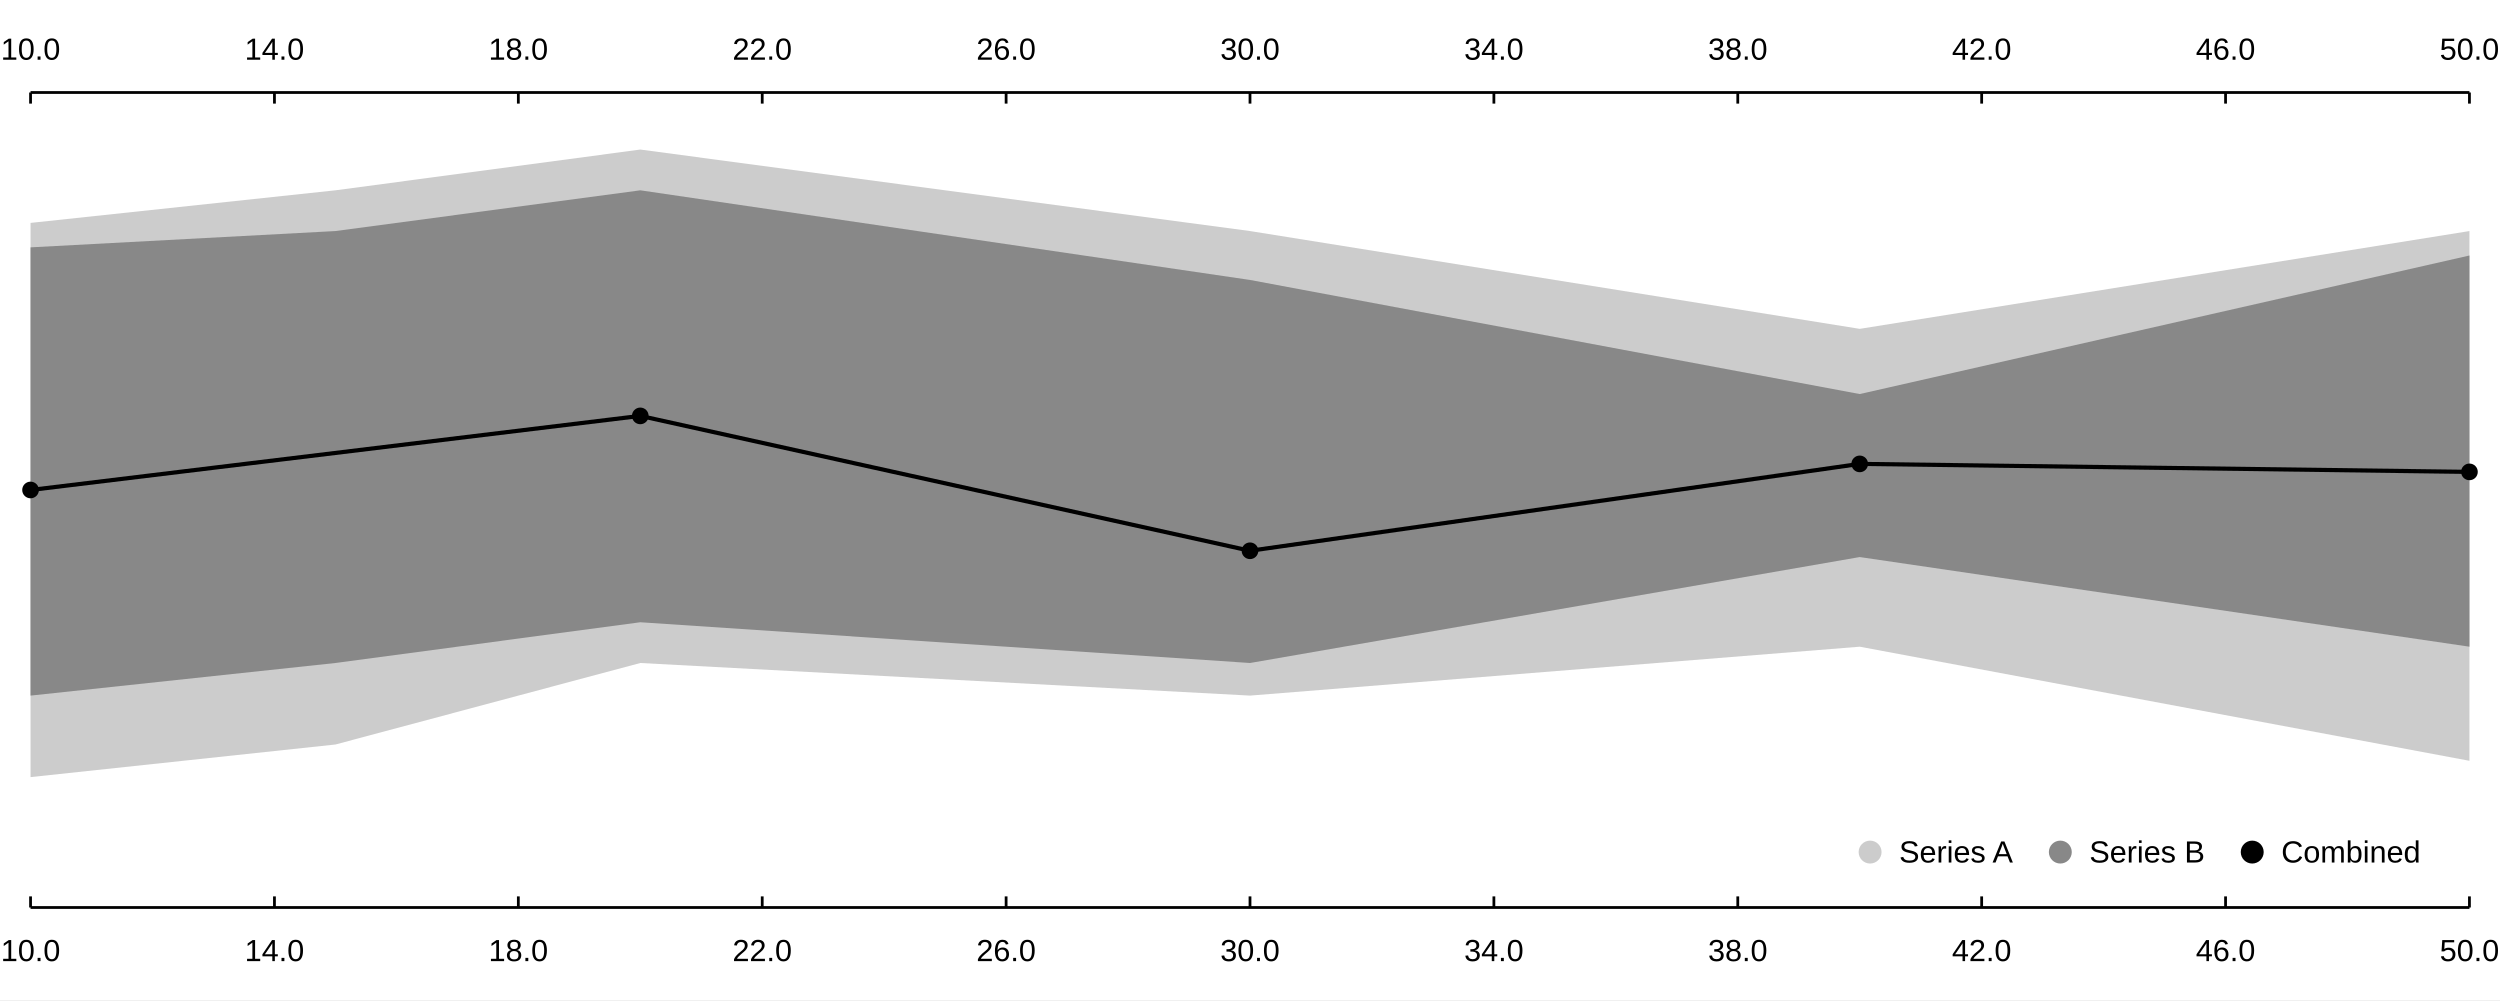
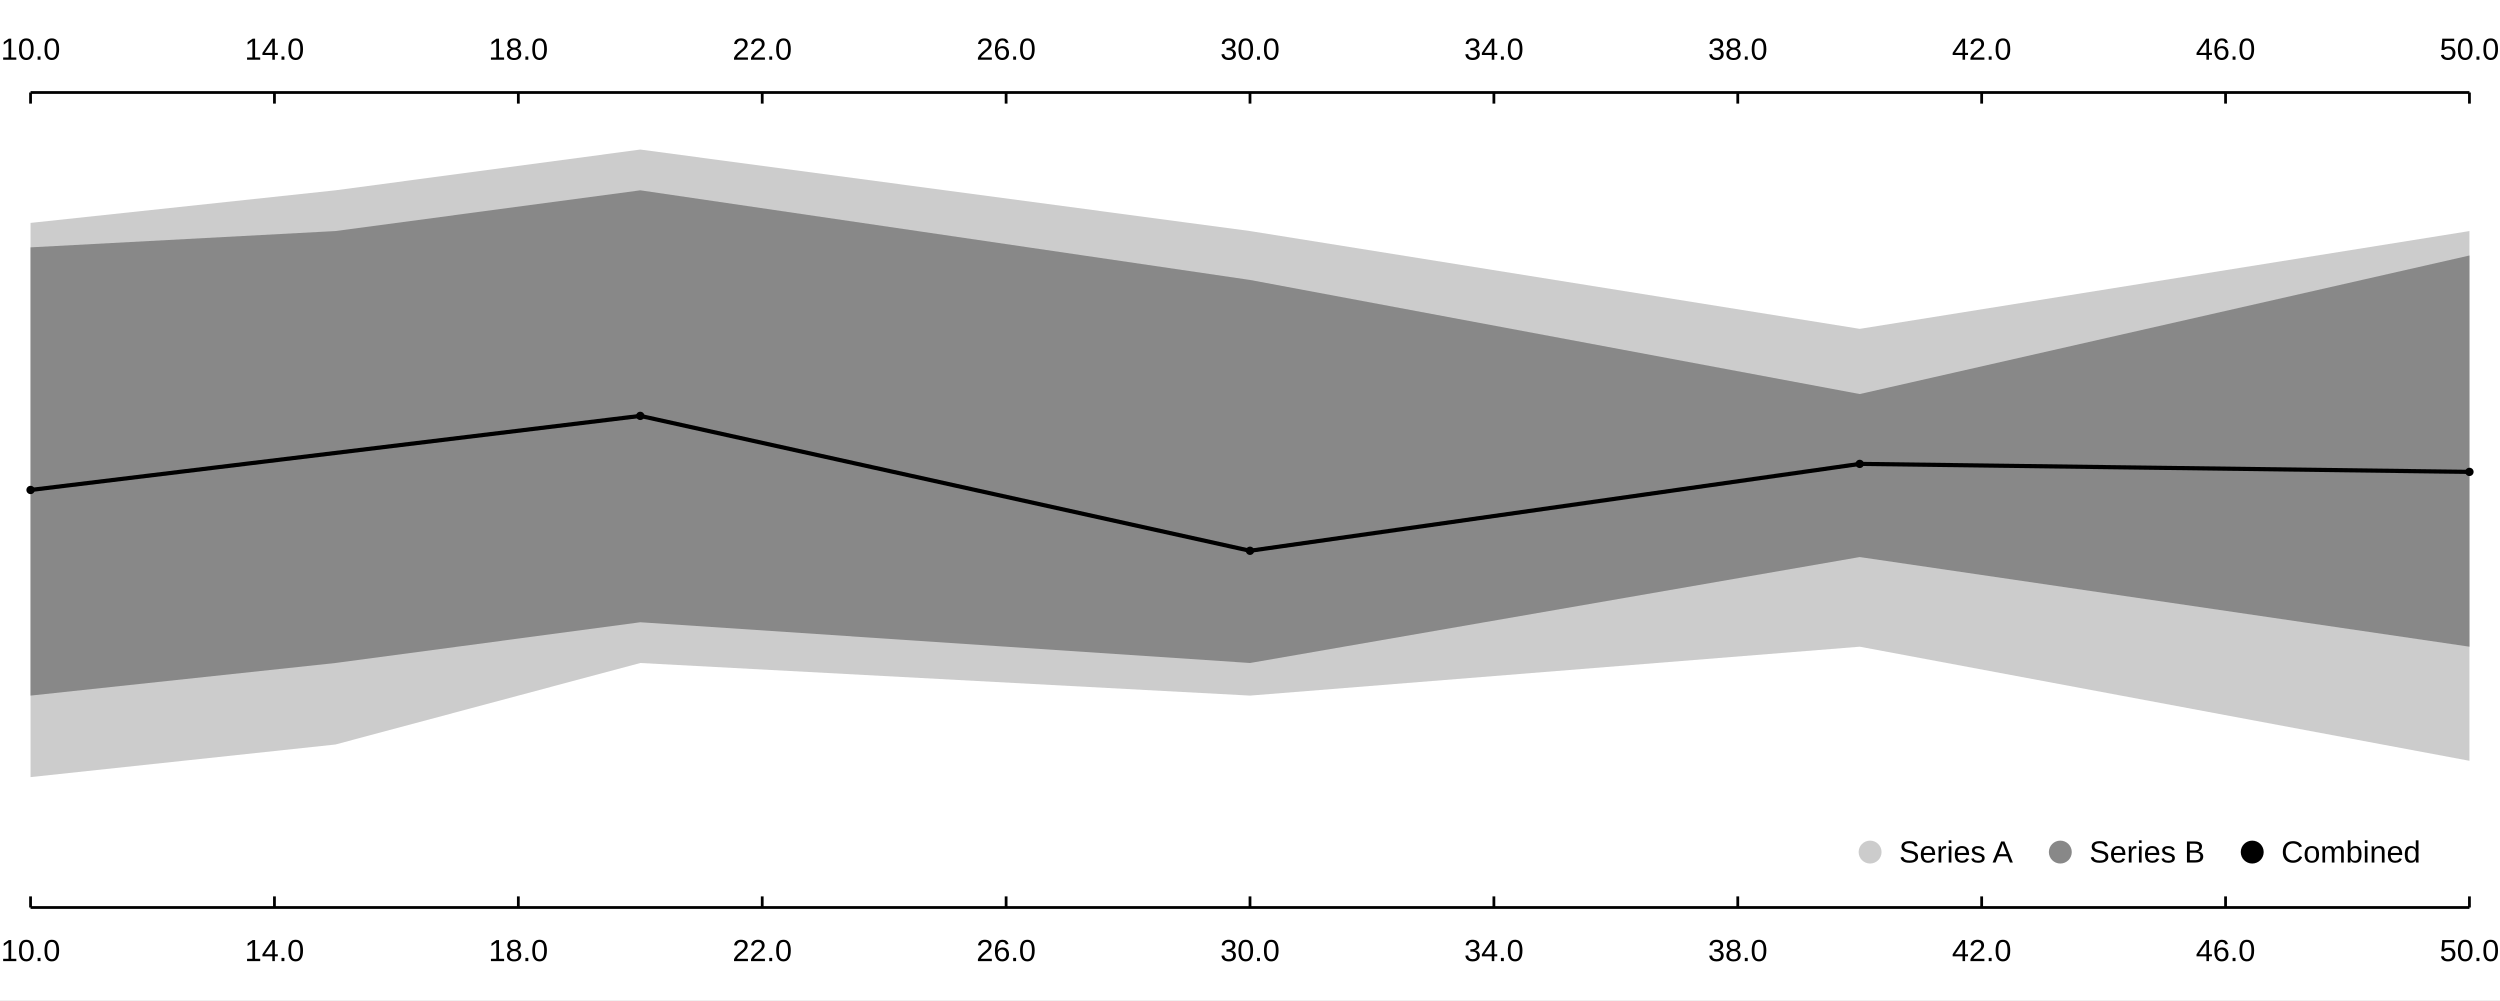
<svg xmlns="http://www.w3.org/2000/svg" width="1200" height="480" viewBox="0 0 1200 480">
  <rect width="1200" height="480" fill="#ffffff" />
  <path fill="#cccccc" d="M14.667 106.992 L161 91.344 L307.333 71.784 L600 110.904 L892.667 157.848 L1185.33 110.904 L1185.33 365.184 L892.667 310.416 L600 333.888 L307.333 318.24 L161 357.36 L14.667 373.008 Z" />
  <path fill="#888888" d="M14.667 118.728 L161 110.904 L307.333 91.344 L600 134.376 L892.667 189.144 L1185.33 122.64 L1185.33 310.416 L892.667 267.384 L600 318.24 L307.333 298.68 L161 318.24 L14.667 333.888 Z" />
  <path stroke-width="2" stroke="#000000" fill="none" d="M14.667 235.188 L307.333 199.628 L600 264.372 L892.667 222.67 L1185.33 226.504 " />
-   <path fill="#000000" d="M18.667 235.188 M10.667 235.188 a4 4 0 1 0 8 0 a4 4 0 1 0 -8 0 " />
-   <path fill="#000000" d="M311.333 199.628 M303.333 199.628 a4 4 0 1 0 8 0 a4 4 0 1 0 -8 0 " />
-   <path fill="#000000" d="M604 264.372 M596 264.372 a4 4 0 1 0 8 0 a4 4 0 1 0 -8 0 " />
-   <path fill="#000000" d="M896.667 222.67 M888.667 222.67 a4 4 0 1 0 8 0 a4 4 0 1 0 -8 0 " />
-   <path fill="#000000" d="M1189.33 226.504 M1181.33 226.504 a4 4 0 1 0 8 0 a4 4 0 1 0 -8 0 " />
+   <path fill="#000000" d="M16.667 235.188 M12.667 235.188 a2 2 0 1 0 4 0 a2 2 0 1 0 -4 0 " />
+   <path fill="#000000" d="M309.333 199.628 M305.333 199.628 a2 2 0 1 0 4 0 a2 2 0 1 0 -4 0 " />
+   <path fill="#000000" d="M602 264.372 M598 264.372 a2 2 0 1 0 4 0 a2 2 0 1 0 -4 0 " />
+   <path fill="#000000" d="M894.667 222.67 M890.667 222.67 a2 2 0 1 0 4 0 a2 2 0 1 0 -4 0 " />
+   <path fill="#000000" d="M1187.33 226.504 M1183.33 226.504 a2 2 0 1 0 4 0 a2 2 0 1 0 -4 0 " />
  <text x="911.58" y="414" fill="#000000" font-size="14.667" font-family="Arial,Helvetica,'Helvetica Neue',sans-serif" font-weight="500">Series A</text>
  <path fill="#cccccc" d="M903.147 409 M892.147 409 a5.5 5.5 0 1 0 11 0 a5.5 5.5 0 1 0 -11 0 " />
  <text x="1002.888" y="414" fill="#000000" font-size="14.667" font-family="Arial,Helvetica,'Helvetica Neue',sans-serif" font-weight="500">Series B</text>
  <path fill="#888888" d="M994.454 409 M983.454 409 a5.5 5.5 0 1 0 11 0 a5.5 5.5 0 1 0 -11 0 " />
  <text x="1095.007" y="414" fill="#000000" font-size="14.667" font-family="Arial,Helvetica,'Helvetica Neue',sans-serif" font-weight="500">Combined</text>
  <path fill="#000000" d="M1086.57 409 M1075.57 409 a5.5 5.5 0 1 0 11 0 a5.5 5.5 0 1 0 -11 0 " />
  <path stroke-width="1.333" stroke="#000000" fill="none" d="M14.667 44.4 L1185.33 44.4 " />
  <path stroke-width="1.333" stroke="#000000" fill="none" d="M14.667 44.4 L14.667 49.733 " />
  <path stroke-width="1.333" stroke="#000000" fill="none" d="M131.733 44.4 L131.733 49.733 " />
  <path stroke-width="1.333" stroke="#000000" fill="none" d="M248.8 44.4 L248.8 49.733 " />
  <path stroke-width="1.333" stroke="#000000" fill="none" d="M365.867 44.4 L365.867 49.733 " />
  <path stroke-width="1.333" stroke="#000000" fill="none" d="M482.933 44.4 L482.933 49.733 " />
  <path stroke-width="1.333" stroke="#000000" fill="none" d="M600 44.4 L600 49.733 " />
  <path stroke-width="1.333" stroke="#000000" fill="none" d="M717.067 44.4 L717.067 49.733 " />
  <path stroke-width="1.333" stroke="#000000" fill="none" d="M834.133 44.4 L834.133 49.733 " />
  <path stroke-width="1.333" stroke="#000000" fill="none" d="M951.2 44.4 L951.2 49.733 " />
  <path stroke-width="1.333" stroke="#000000" fill="none" d="M1068.27 44.4 L1068.27 49.733 " />
  <path stroke-width="1.333" stroke="#000000" fill="none" d="M1185.33 44.4 L1185.33 49.733 " />
  <text x="0.393" y="28.667" fill="#000000" font-size="14.667" font-family="Arial,Helvetica,'Helvetica Neue',sans-serif" font-weight="500">10.0</text>
  <text x="117.46" y="28.667" fill="#000000" font-size="14.667" font-family="Arial,Helvetica,'Helvetica Neue',sans-serif" font-weight="500">14.0</text>
  <text x="234.527" y="28.667" fill="#000000" font-size="14.667" font-family="Arial,Helvetica,'Helvetica Neue',sans-serif" font-weight="500">18.0</text>
  <text x="351.593" y="28.667" fill="#000000" font-size="14.667" font-family="Arial,Helvetica,'Helvetica Neue',sans-serif" font-weight="500">22.0</text>
  <text x="468.66" y="28.667" fill="#000000" font-size="14.667" font-family="Arial,Helvetica,'Helvetica Neue',sans-serif" font-weight="500">26.0</text>
  <text x="585.727" y="28.667" fill="#000000" font-size="14.667" font-family="Arial,Helvetica,'Helvetica Neue',sans-serif" font-weight="500">30.0</text>
  <text x="702.793" y="28.667" fill="#000000" font-size="14.667" font-family="Arial,Helvetica,'Helvetica Neue',sans-serif" font-weight="500">34.0</text>
  <text x="819.86" y="28.667" fill="#000000" font-size="14.667" font-family="Arial,Helvetica,'Helvetica Neue',sans-serif" font-weight="500">38.0</text>
  <text x="936.927" y="28.667" fill="#000000" font-size="14.667" font-family="Arial,Helvetica,'Helvetica Neue',sans-serif" font-weight="500">42.0</text>
  <text x="1053.993" y="28.667" fill="#000000" font-size="14.667" font-family="Arial,Helvetica,'Helvetica Neue',sans-serif" font-weight="500">46.0</text>
  <text x="1171.06" y="28.667" fill="#000000" font-size="14.667" font-family="Arial,Helvetica,'Helvetica Neue',sans-serif" font-weight="500">50.0</text>
  <path stroke-width="1.333" stroke="#000000" fill="none" d="M14.667 435.6 L1185.33 435.6 " />
  <path stroke-width="1.333" stroke="#000000" fill="none" d="M14.667 430.267 L14.667 435.6 " />
  <path stroke-width="1.333" stroke="#000000" fill="none" d="M131.733 430.267 L131.733 435.6 " />
  <path stroke-width="1.333" stroke="#000000" fill="none" d="M248.8 430.267 L248.8 435.6 " />
  <path stroke-width="1.333" stroke="#000000" fill="none" d="M365.867 430.267 L365.867 435.6 " />
  <path stroke-width="1.333" stroke="#000000" fill="none" d="M482.933 430.267 L482.933 435.6 " />
  <path stroke-width="1.333" stroke="#000000" fill="none" d="M600 430.267 L600 435.6 " />
  <path stroke-width="1.333" stroke="#000000" fill="none" d="M717.067 430.267 L717.067 435.6 " />
  <path stroke-width="1.333" stroke="#000000" fill="none" d="M834.133 430.267 L834.133 435.6 " />
  <path stroke-width="1.333" stroke="#000000" fill="none" d="M951.2 430.267 L951.2 435.6 " />
  <path stroke-width="1.333" stroke="#000000" fill="none" d="M1068.27 430.267 L1068.27 435.6 " />
  <path stroke-width="1.333" stroke="#000000" fill="none" d="M1185.33 430.267 L1185.33 435.6 " />
  <text x="0.393" y="461.333" fill="#000000" font-size="14.667" font-family="Arial,Helvetica,'Helvetica Neue',sans-serif" font-weight="500">10.0</text>
  <text x="117.46" y="461.333" fill="#000000" font-size="14.667" font-family="Arial,Helvetica,'Helvetica Neue',sans-serif" font-weight="500">14.0</text>
  <text x="234.527" y="461.333" fill="#000000" font-size="14.667" font-family="Arial,Helvetica,'Helvetica Neue',sans-serif" font-weight="500">18.0</text>
  <text x="351.593" y="461.333" fill="#000000" font-size="14.667" font-family="Arial,Helvetica,'Helvetica Neue',sans-serif" font-weight="500">22.0</text>
  <text x="468.66" y="461.333" fill="#000000" font-size="14.667" font-family="Arial,Helvetica,'Helvetica Neue',sans-serif" font-weight="500">26.0</text>
  <text x="585.727" y="461.333" fill="#000000" font-size="14.667" font-family="Arial,Helvetica,'Helvetica Neue',sans-serif" font-weight="500">30.0</text>
  <text x="702.793" y="461.333" fill="#000000" font-size="14.667" font-family="Arial,Helvetica,'Helvetica Neue',sans-serif" font-weight="500">34.0</text>
  <text x="819.86" y="461.333" fill="#000000" font-size="14.667" font-family="Arial,Helvetica,'Helvetica Neue',sans-serif" font-weight="500">38.0</text>
  <text x="936.927" y="461.333" fill="#000000" font-size="14.667" font-family="Arial,Helvetica,'Helvetica Neue',sans-serif" font-weight="500">42.0</text>
  <text x="1053.993" y="461.333" fill="#000000" font-size="14.667" font-family="Arial,Helvetica,'Helvetica Neue',sans-serif" font-weight="500">46.0</text>
  <text x="1171.06" y="461.333" fill="#000000" font-size="14.667" font-family="Arial,Helvetica,'Helvetica Neue',sans-serif" font-weight="500">50.0</text>
</svg>
